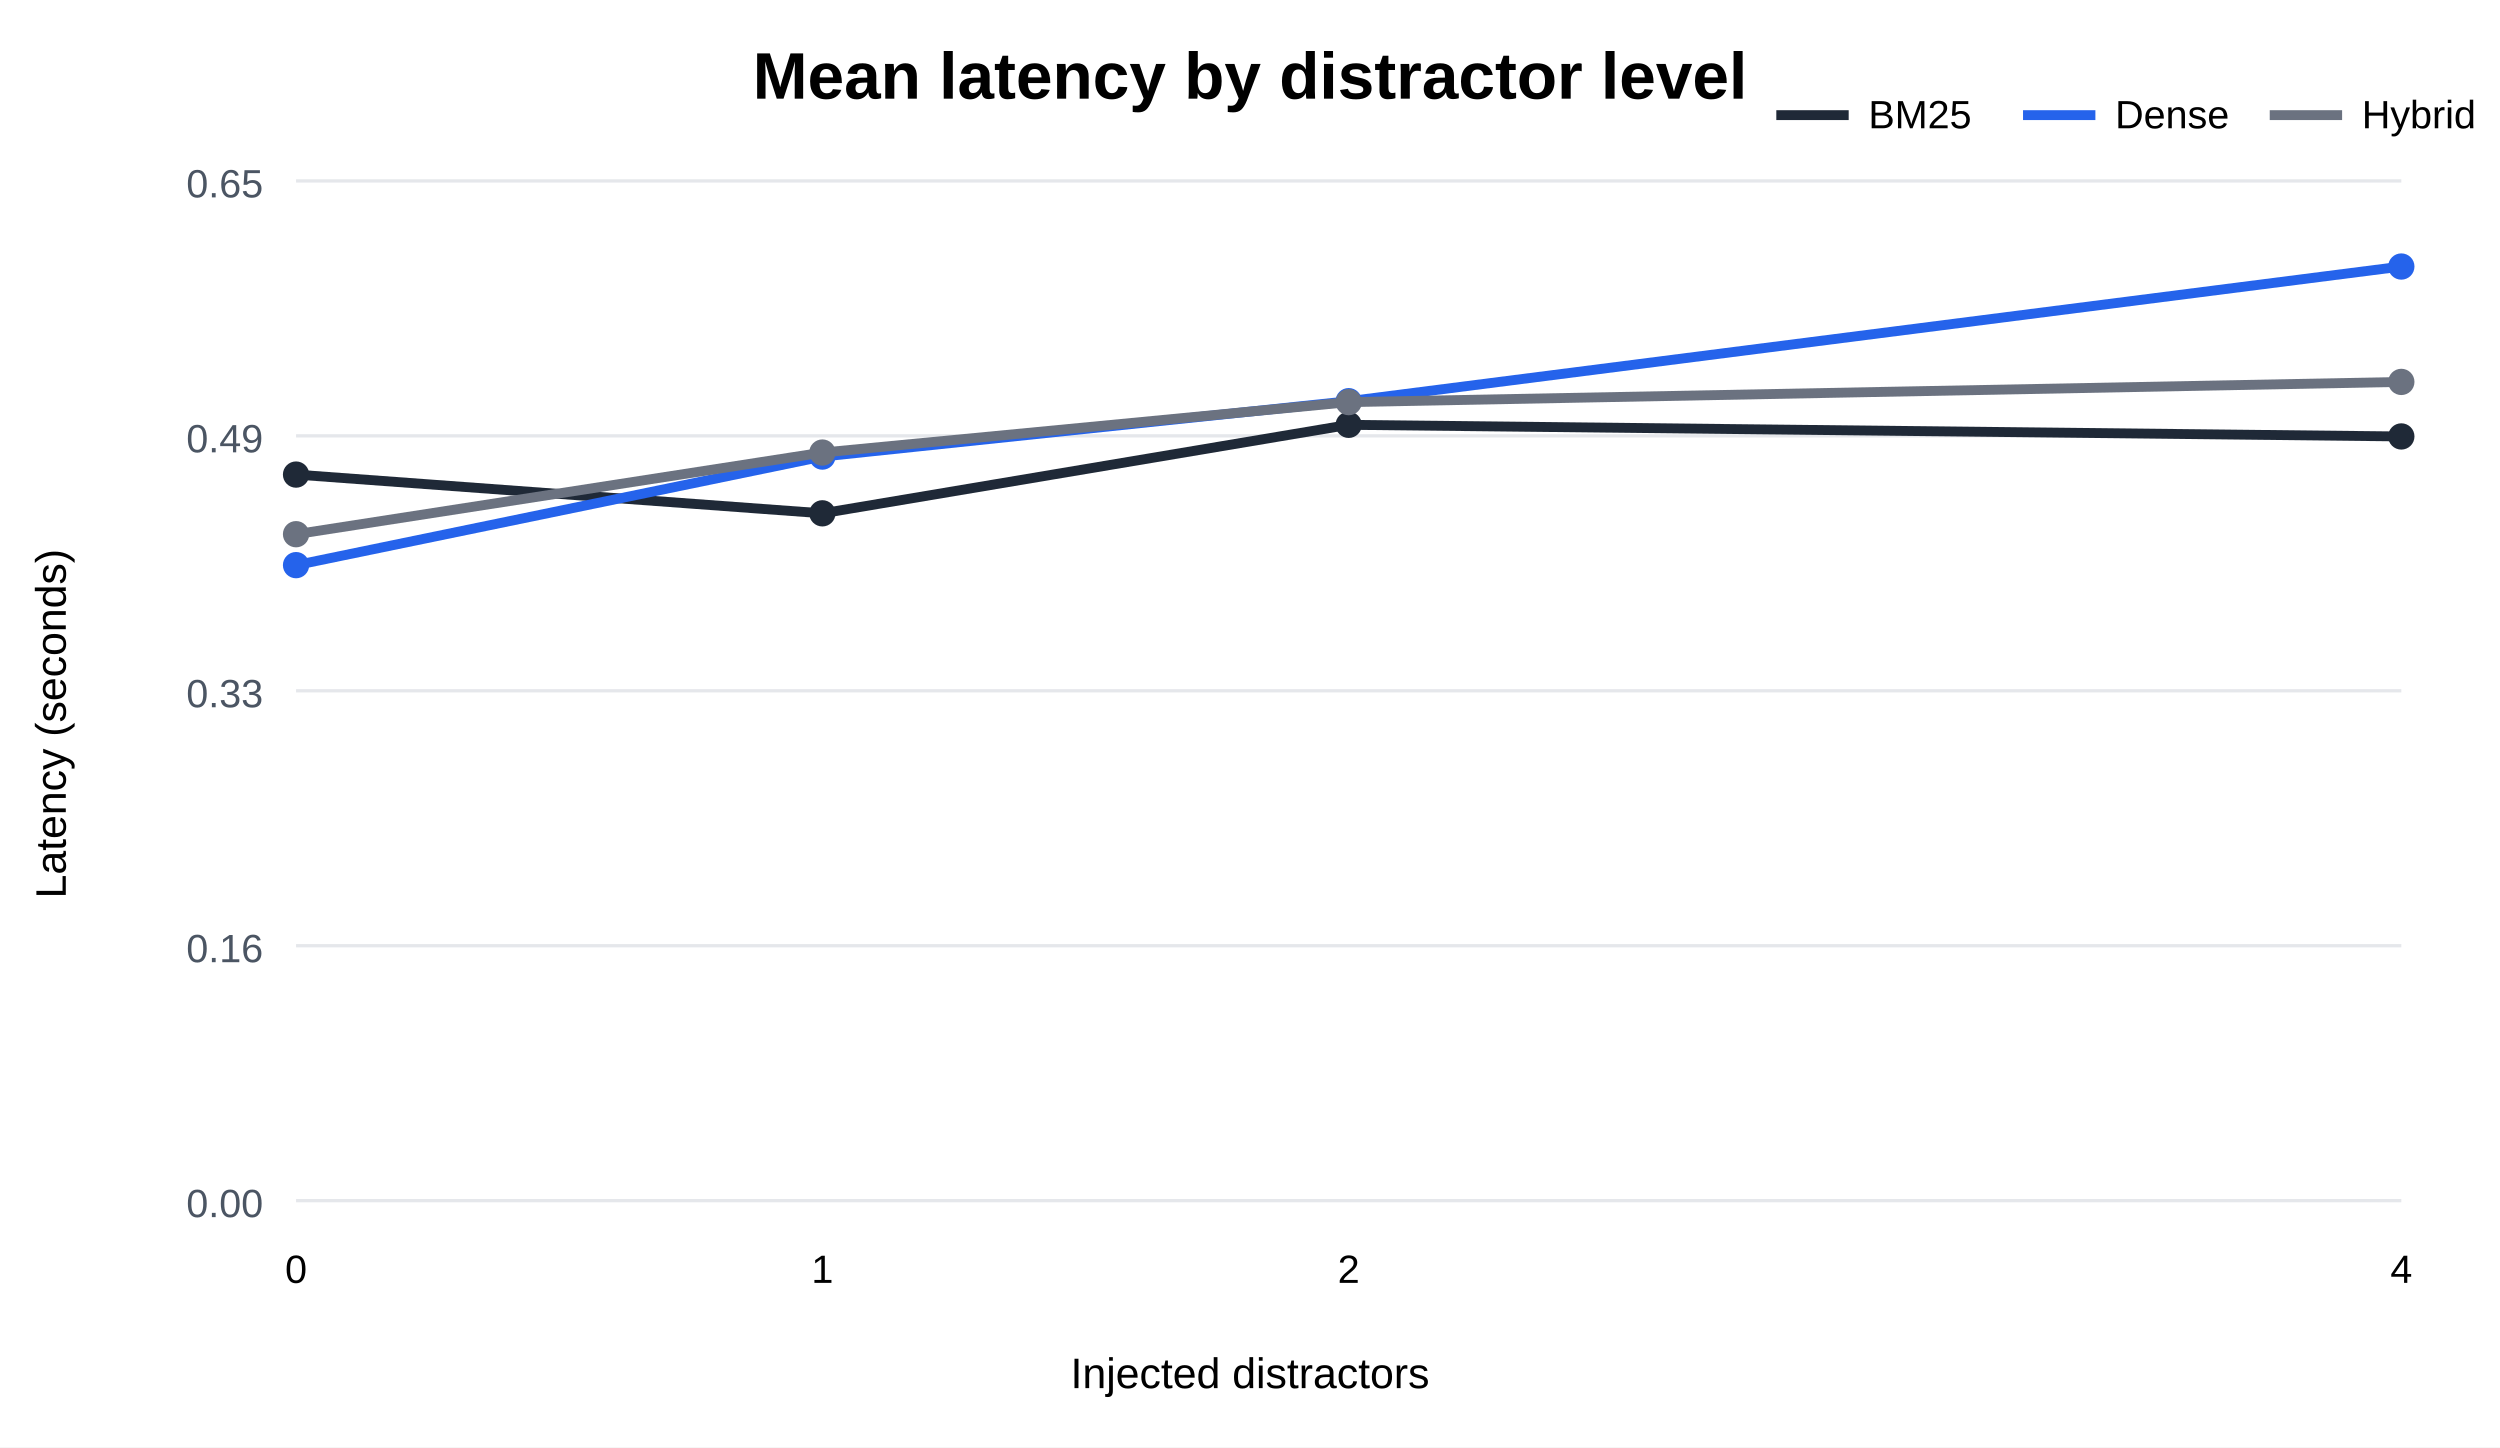
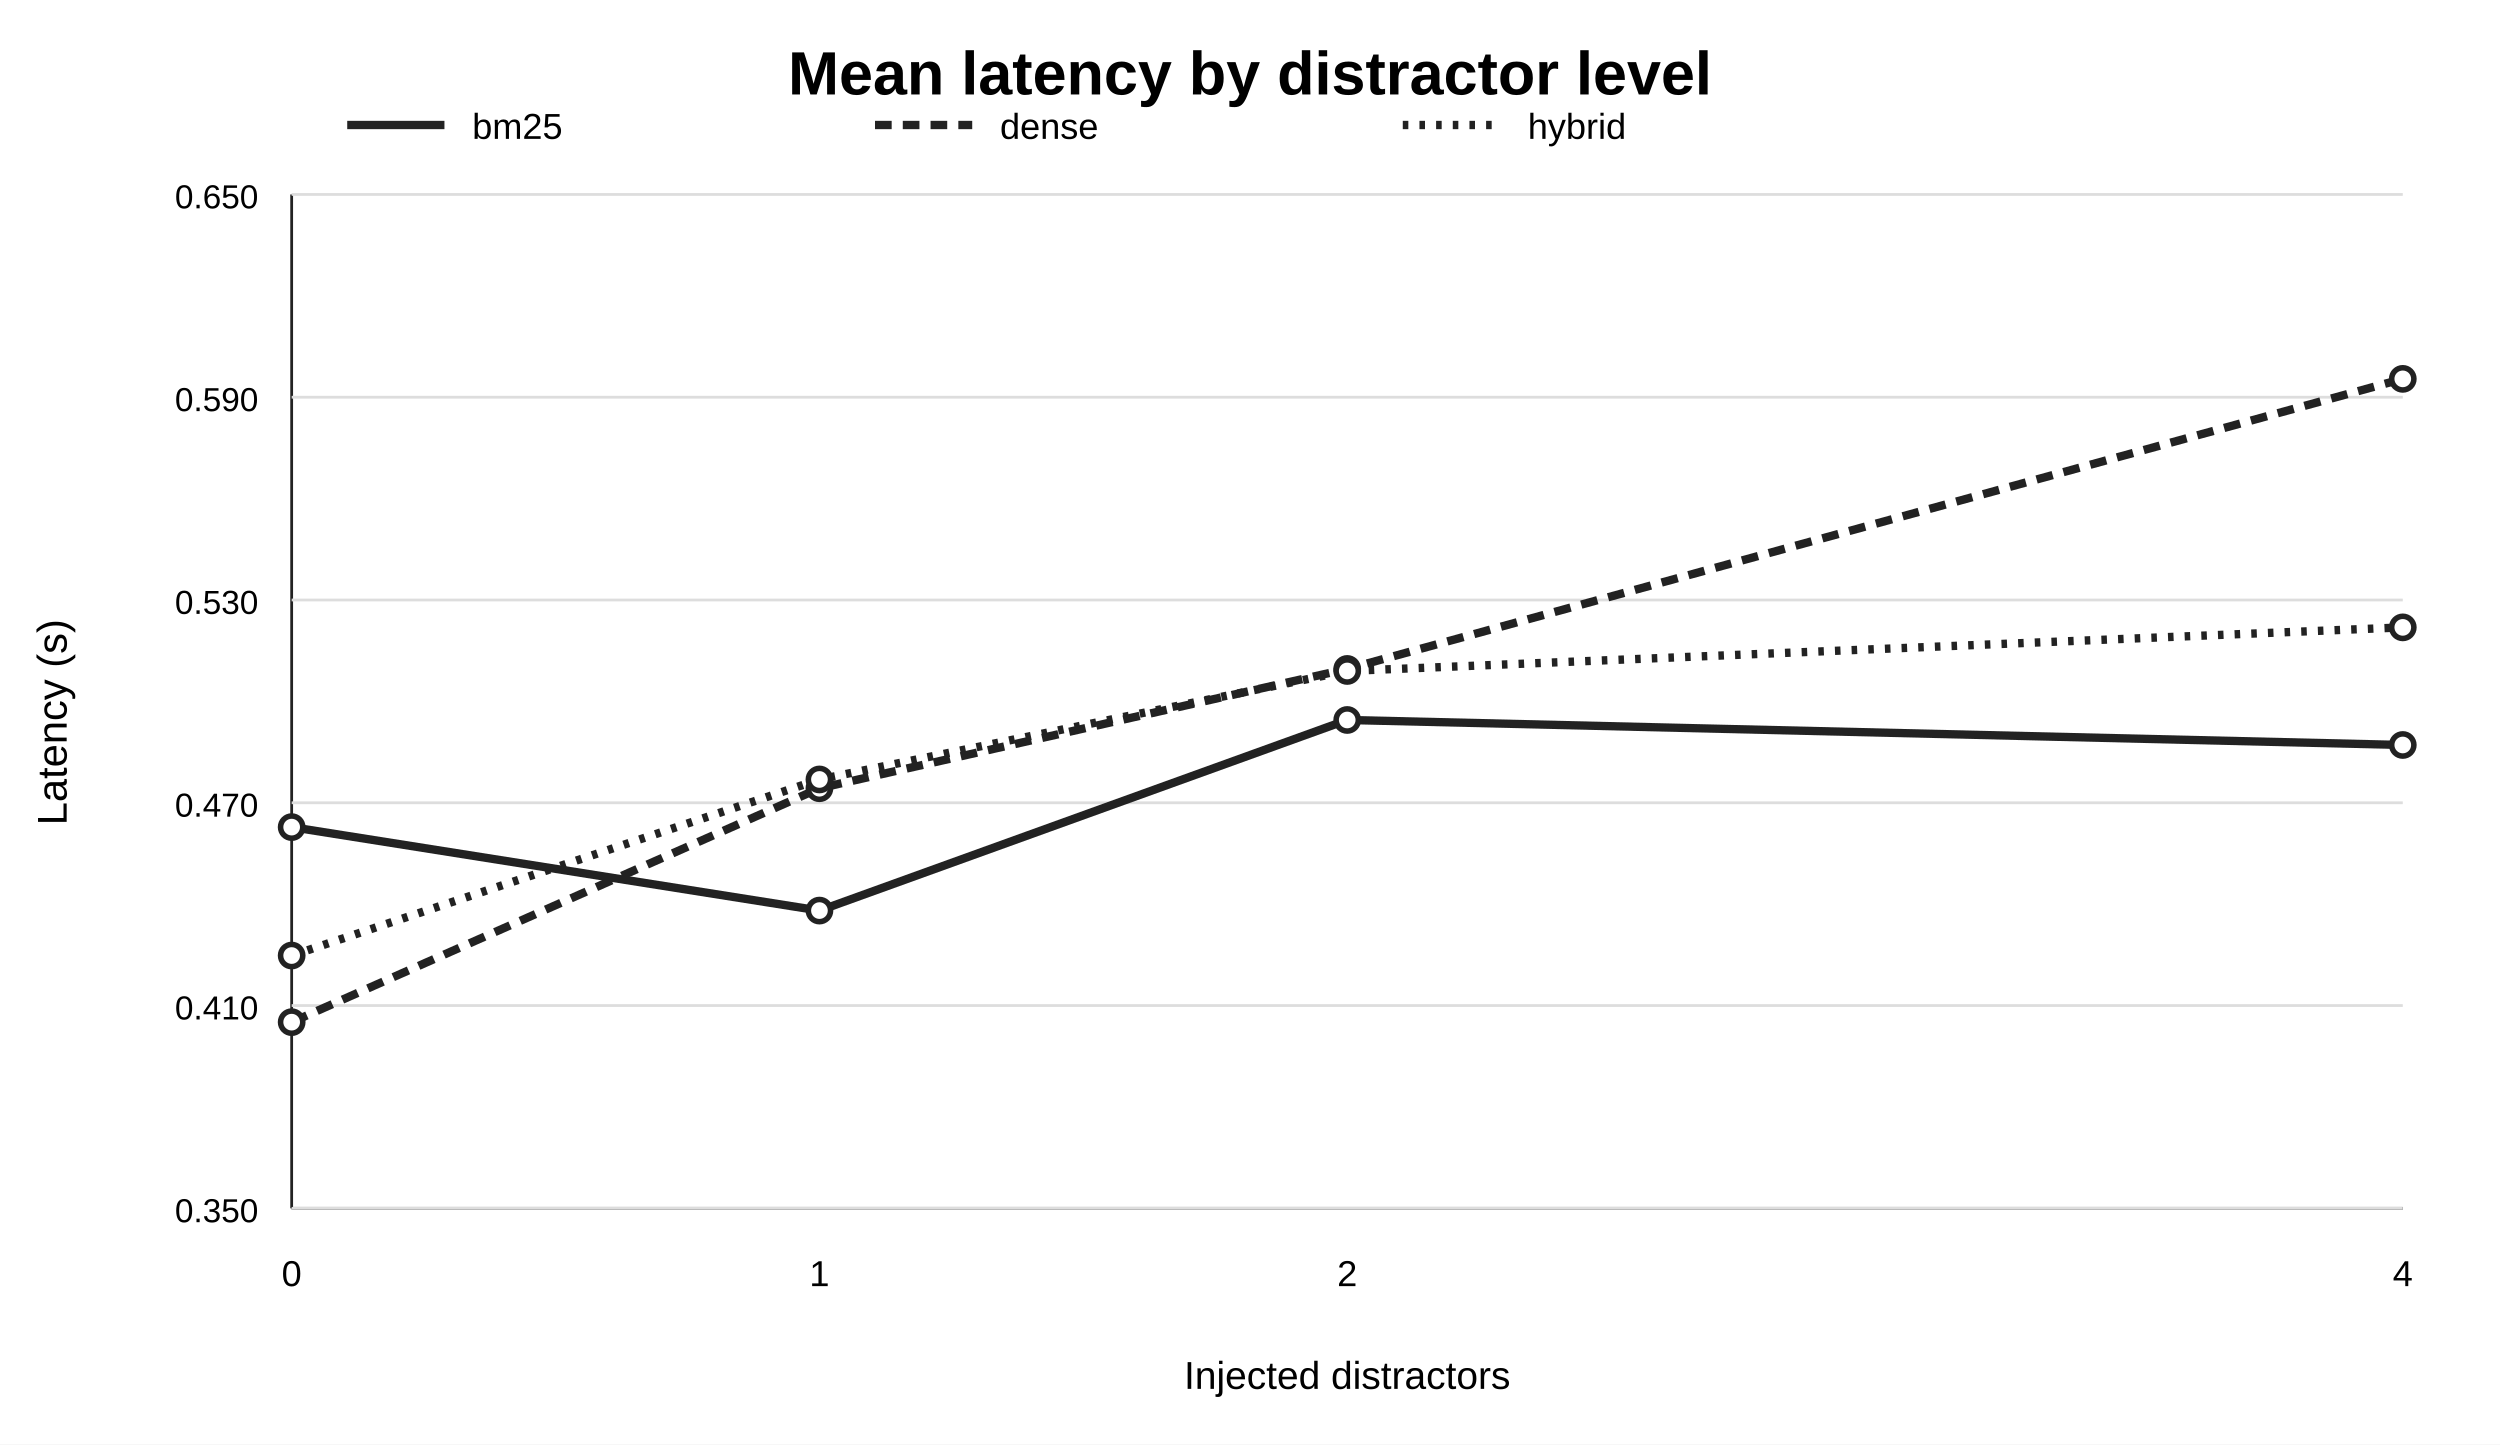
- <svg xmlns="http://www.w3.org/2000/svg" width="760" height="440" viewBox="0 0 760 440">
+ <svg xmlns="http://www.w3.org/2000/svg" width="900" height="520" viewBox="0 0 900 520">
  <rect width="100%" height="100%" fill="white" />
-   <text x="380" y="30" text-anchor="middle" font-family="Arial" font-size="20" font-weight="700">Mean latency by distractor level</text>
-   <line x1="90" x2="730" y1="365" y2="365" stroke="#e5e7eb" />
-   <text x="80" y="370" text-anchor="end" font-family="Arial" font-size="12" fill="#4b5563">0.00</text>
-   <line x1="90" x2="730" y1="287.5" y2="287.5" stroke="#e5e7eb" />
-   <text x="80" y="292.5" text-anchor="end" font-family="Arial" font-size="12" fill="#4b5563">0.16</text>
-   <line x1="90" x2="730" y1="210" y2="210" stroke="#e5e7eb" />
-   <text x="80" y="215" text-anchor="end" font-family="Arial" font-size="12" fill="#4b5563">0.33</text>
-   <line x1="90" x2="730" y1="132.5" y2="132.5" stroke="#e5e7eb" />
-   <text x="80" y="137.5" text-anchor="end" font-family="Arial" font-size="12" fill="#4b5563">0.49</text>
-   <line x1="90" x2="730" y1="55" y2="55" stroke="#e5e7eb" />
-   <text x="80" y="60" text-anchor="end" font-family="Arial" font-size="12" fill="#4b5563">0.65</text>
-   <text x="90" y="390" text-anchor="middle" font-family="Arial" font-size="12">0</text>
-   <text x="250" y="390" text-anchor="middle" font-family="Arial" font-size="12">1</text>
-   <text x="410" y="390" text-anchor="middle" font-family="Arial" font-size="12">2</text>
-   <text x="730" y="390" text-anchor="middle" font-family="Arial" font-size="12">4</text>
-   <text x="380" y="422" text-anchor="middle" font-family="Arial" font-size="13">Injected distractors</text>
-   <text x="20" y="220" transform="rotate(-90 20 220)" text-anchor="middle" font-family="Arial" font-size="13">Latency (seconds)</text>
-   <polyline points="90,144.272 250,156.05 410,129.146 730,132.68" fill="none" stroke="#1f2937" stroke-width="3" />
-   <circle cx="90" cy="144.272" r="4" fill="#1f2937" />
-   <circle cx="250" cy="156.05" r="4" fill="#1f2937" />
-   <circle cx="410" cy="129.146" r="4" fill="#1f2937" />
-   <circle cx="730" cy="132.68" r="4" fill="#1f2937" />
-   <polyline points="90,171.805 250,138.801 410,121.957 730,81.025" fill="none" stroke="#2563eb" stroke-width="3" />
-   <circle cx="90" cy="171.805" r="4" fill="#2563eb" />
-   <circle cx="250" cy="138.801" r="4" fill="#2563eb" />
-   <circle cx="410" cy="121.957" r="4" fill="#2563eb" />
-   <circle cx="730" cy="81.025" r="4" fill="#2563eb" />
-   <polyline points="90,162.398 250,137.577 410,122.246 730,116.101" fill="none" stroke="#6b7280" stroke-width="3" />
-   <circle cx="90" cy="162.398" r="4" fill="#6b7280" />
-   <circle cx="250" cy="137.577" r="4" fill="#6b7280" />
-   <circle cx="410" cy="122.246" r="4" fill="#6b7280" />
-   <circle cx="730" cy="116.101" r="4" fill="#6b7280" />
-   <line x1="540" x2="562" y1="35" y2="35" stroke="#1f2937" stroke-width="3" />
-   <text x="568" y="39" font-family="Arial" font-size="12">BM25</text>
-   <line x1="615" x2="637" y1="35" y2="35" stroke="#2563eb" stroke-width="3" />
-   <text x="643" y="39" font-family="Arial" font-size="12">Dense</text>
-   <line x1="690" x2="712" y1="35" y2="35" stroke="#6b7280" stroke-width="3" />
-   <text x="718" y="39" font-family="Arial" font-size="12">Hybrid</text>
+   <text x="450" y="34" text-anchor="middle" font-family="Arial,sans-serif" font-size="22" font-weight="700">Mean latency by distractor level</text>
+   <text x="24" y="260" text-anchor="middle" transform="rotate(-90 24 260)" font-family="Arial,sans-serif" font-size="15">Latency (s)</text>
+   <line x1="105" y1="70" x2="105" y2="435" stroke="#222" />
+   <line x1="105" y1="435" x2="865" y2="435" stroke="#222" />
+   <line x1="105" y1="435" x2="865" y2="435" stroke="#ddd" />
+   <text x="93" y="440" text-anchor="end" font-family="Arial,sans-serif" font-size="12">0.350</text>
+   <line x1="105" y1="362" x2="865" y2="362" stroke="#ddd" />
+   <text x="93" y="367" text-anchor="end" font-family="Arial,sans-serif" font-size="12">0.410</text>
+   <line x1="105" y1="289" x2="865" y2="289" stroke="#ddd" />
+   <text x="93" y="294" text-anchor="end" font-family="Arial,sans-serif" font-size="12">0.470</text>
+   <line x1="105" y1="216" x2="865" y2="216" stroke="#ddd" />
+   <text x="93" y="221" text-anchor="end" font-family="Arial,sans-serif" font-size="12">0.530</text>
+   <line x1="105" y1="143" x2="865" y2="143" stroke="#ddd" />
+   <text x="93" y="148" text-anchor="end" font-family="Arial,sans-serif" font-size="12">0.590</text>
+   <line x1="105" y1="70" x2="865" y2="70" stroke="#ddd" />
+   <text x="93" y="75" text-anchor="end" font-family="Arial,sans-serif" font-size="12">0.650</text>
+   <text x="105" y="463" text-anchor="middle" font-family="Arial,sans-serif" font-size="13">0</text>
+   <text x="295" y="463" text-anchor="middle" font-family="Arial,sans-serif" font-size="13">1</text>
+   <text x="485" y="463" text-anchor="middle" font-family="Arial,sans-serif" font-size="13">2</text>
+   <text x="865" y="463" text-anchor="middle" font-family="Arial,sans-serif" font-size="13">4</text>
+   <polyline points="105,297.76 295,327.812 485,259.192 865,268.195" fill="none" stroke="#222" stroke-width="3" />
+   <circle cx="105" cy="297.76" r="4" fill="white" stroke="#222" stroke-width="2" />
+   <circle cx="295" cy="327.812" r="4" fill="white" stroke="#222" stroke-width="2" />
+   <circle cx="485" cy="259.192" r="4" fill="white" stroke="#222" stroke-width="2" />
+   <circle cx="865" cy="268.195" r="4" fill="white" stroke="#222" stroke-width="2" />
+   <polyline points="105,367.977 295,283.768 485,240.82 865,136.391" fill="none" stroke="#222" stroke-width="3" stroke-dasharray="6,4" />
+   <circle cx="105" cy="367.977" r="4" fill="white" stroke="#222" stroke-width="2" />
+   <circle cx="295" cy="283.768" r="4" fill="white" stroke="#222" stroke-width="2" />
+   <circle cx="485" cy="240.82" r="4" fill="white" stroke="#222" stroke-width="2" />
+   <circle cx="865" cy="136.391" r="4" fill="white" stroke="#222" stroke-width="2" />
+   <polyline points="105,343.993 295,280.605 485,241.55 865,225.855" fill="none" stroke="#222" stroke-width="3" stroke-dasharray="2,4" />
+   <circle cx="105" cy="343.993" r="4" fill="white" stroke="#222" stroke-width="2" />
+   <circle cx="295" cy="280.605" r="4" fill="white" stroke="#222" stroke-width="2" />
+   <circle cx="485" cy="241.55" r="4" fill="white" stroke="#222" stroke-width="2" />
+   <circle cx="865" cy="225.855" r="4" fill="white" stroke="#222" stroke-width="2" />
+   <line x1="125" y1="45" x2="160" y2="45" stroke="#222" stroke-width="3" />
+   <text x="170" y="50" font-family="Arial,sans-serif" font-size="13">bm25</text>
+   <line x1="315" y1="45" x2="350" y2="45" stroke="#222" stroke-width="3" stroke-dasharray="6,4" />
+   <text x="360" y="50" font-family="Arial,sans-serif" font-size="13">dense</text>
+   <line x1="505" y1="45" x2="540" y2="45" stroke="#222" stroke-width="3" stroke-dasharray="2,4" />
+   <text x="550" y="50" font-family="Arial,sans-serif" font-size="13">hybrid</text>
+   <text x="485" y="500" text-anchor="middle" font-family="Arial,sans-serif" font-size="14">Injected distractors</text>
</svg>
